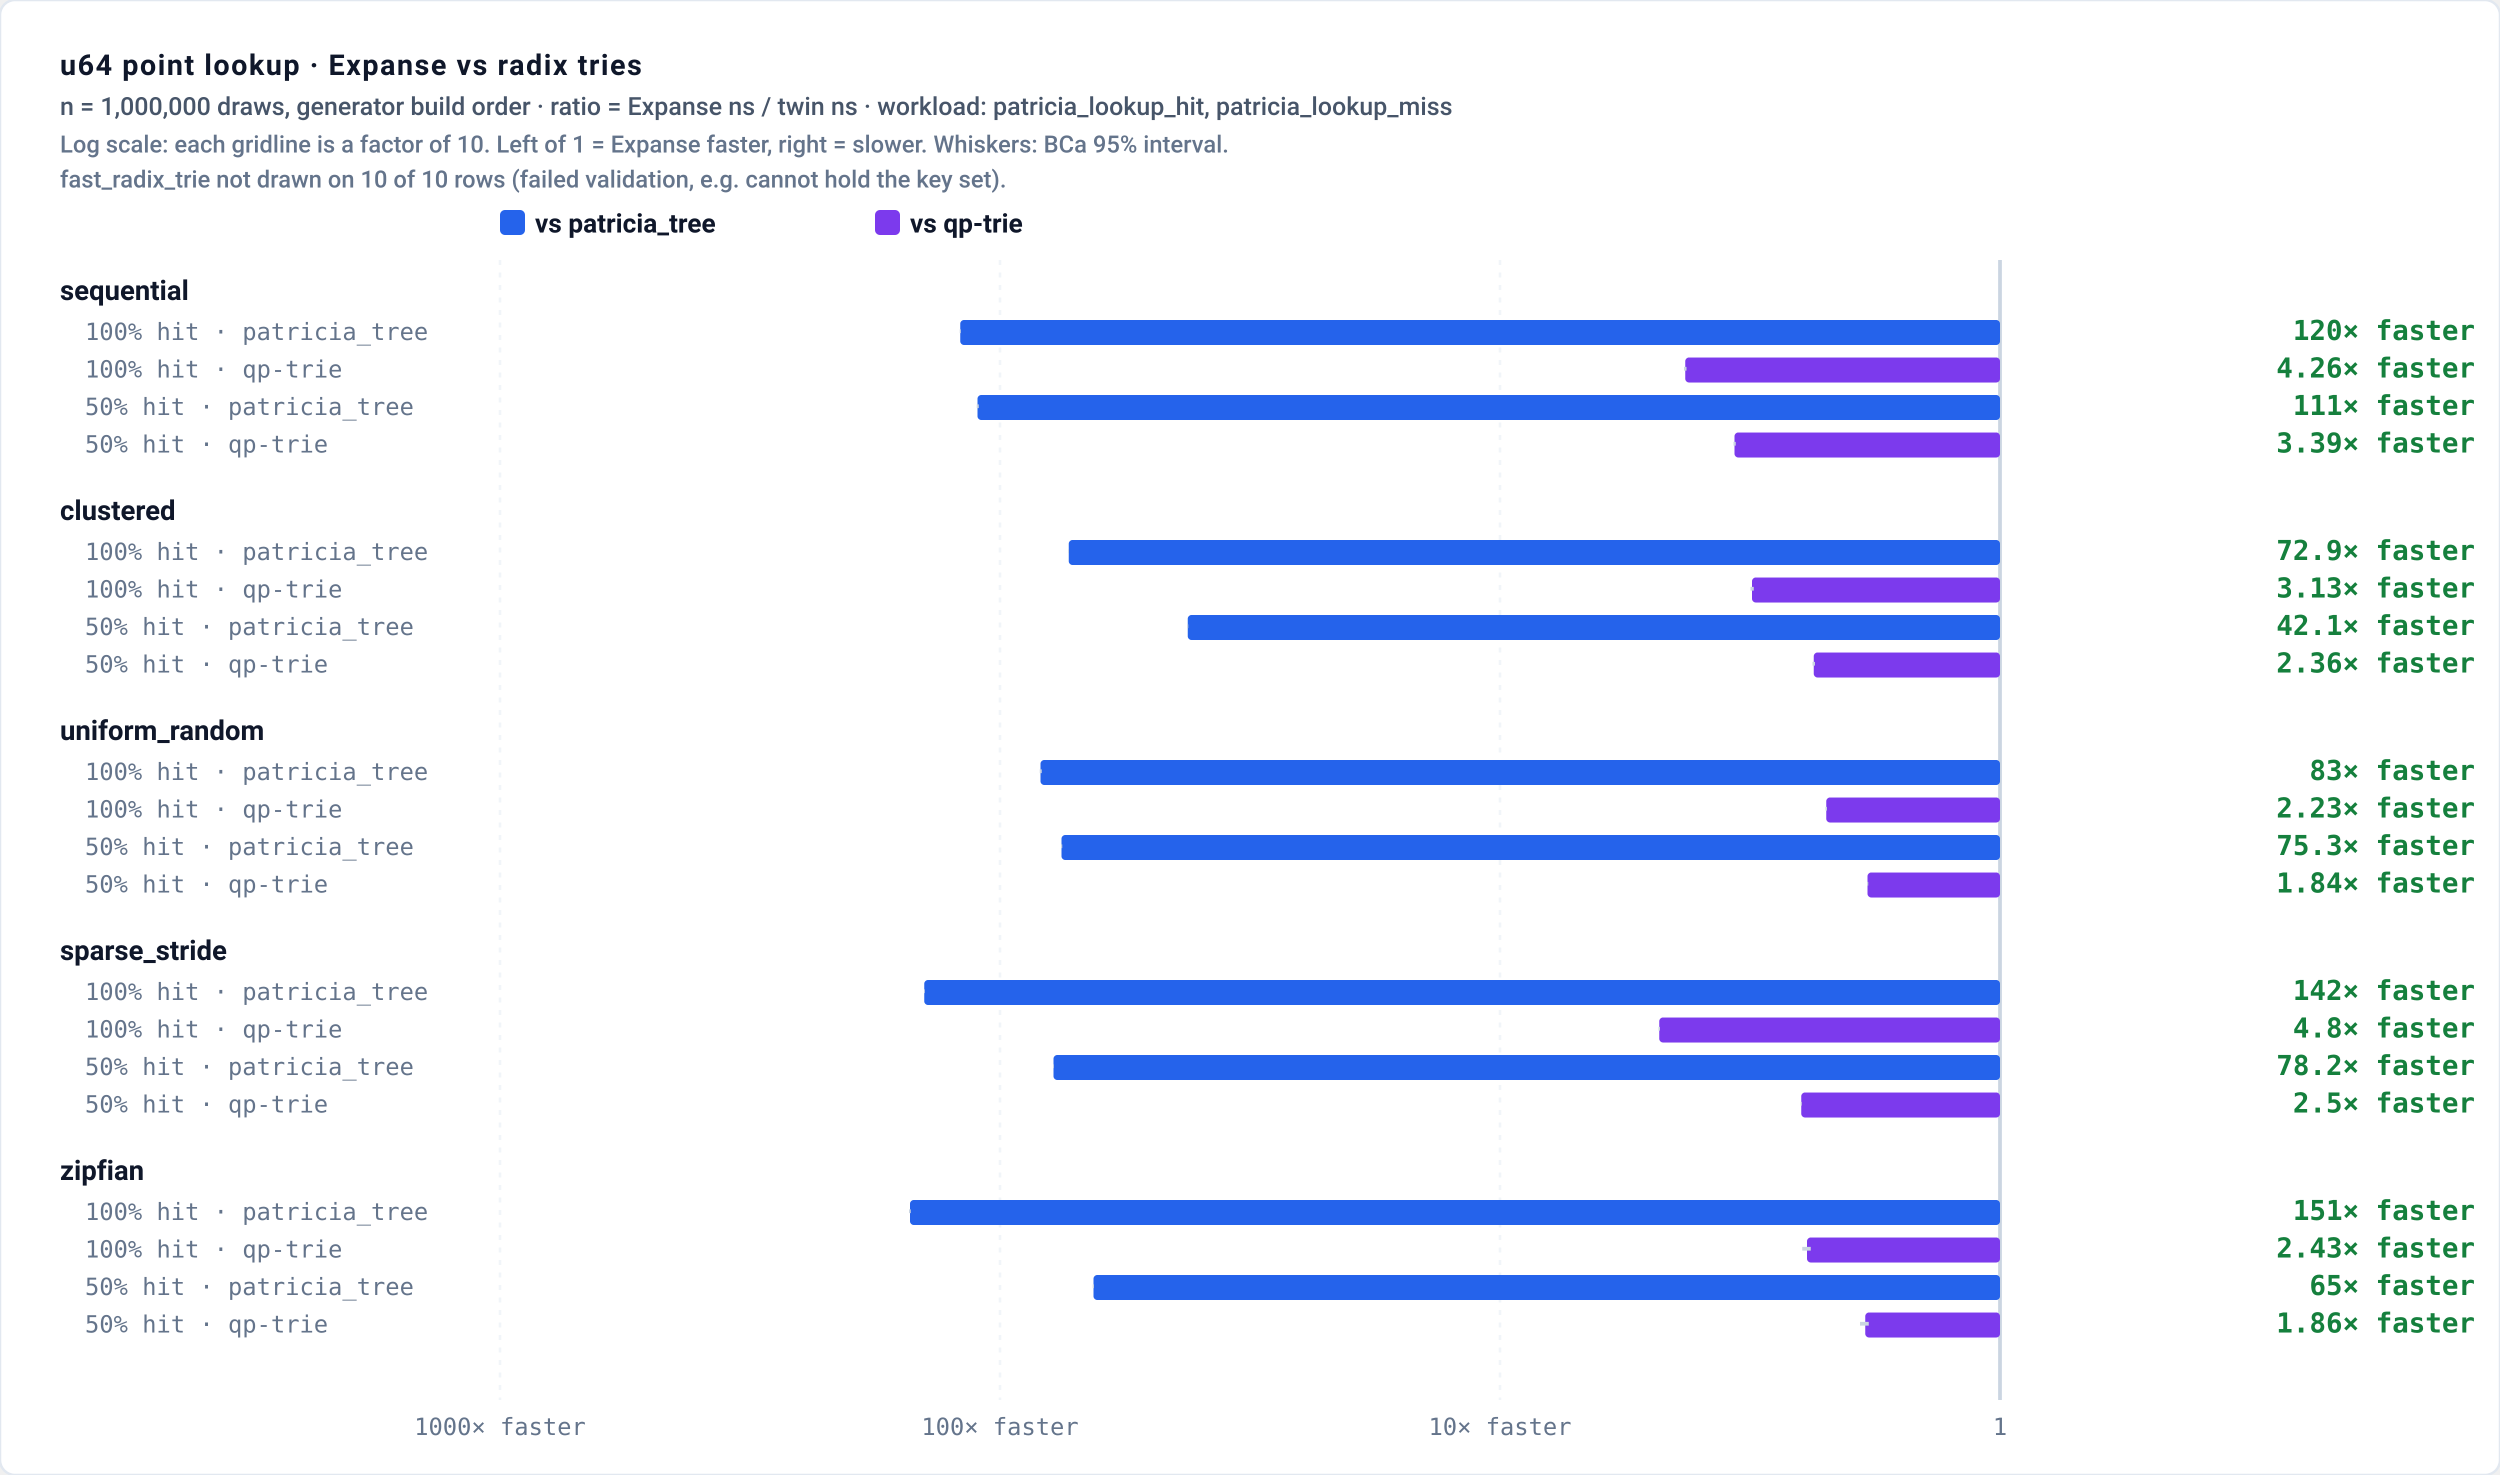
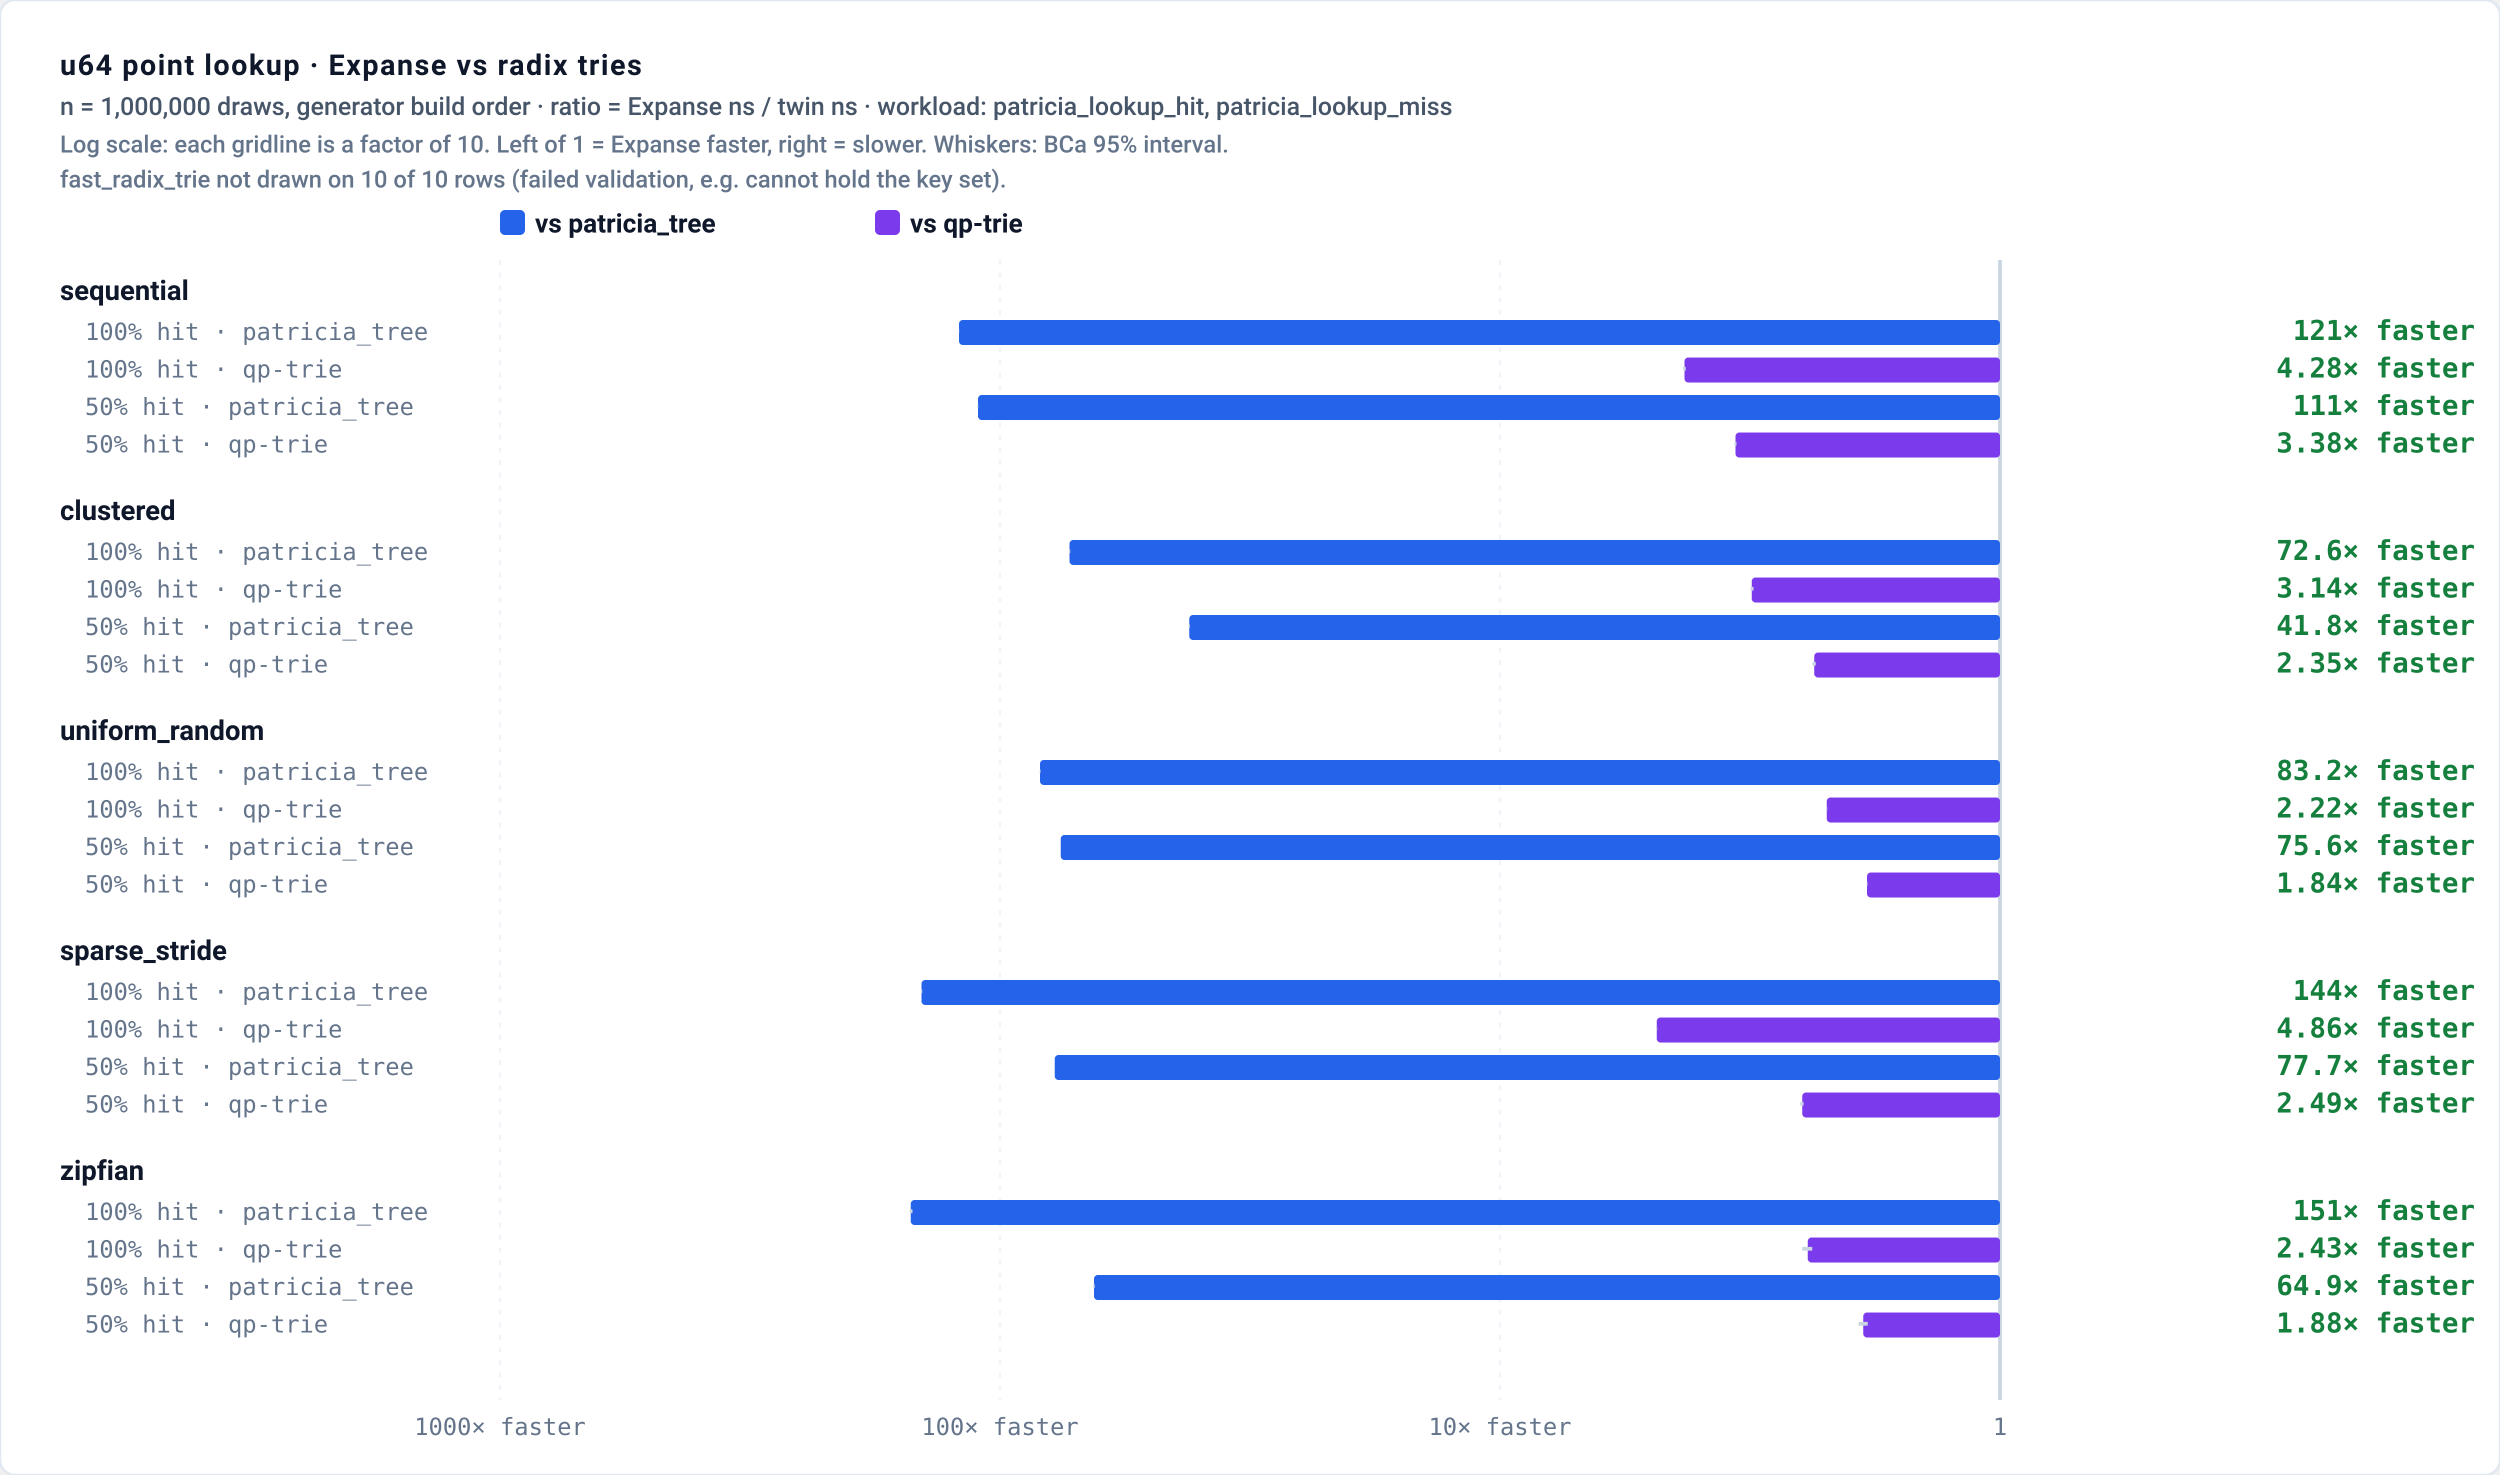
<svg xmlns="http://www.w3.org/2000/svg" role="img" viewBox="0 0 1000 590" width="100%" height="100%">
  <defs>
    <style>
      .bg { fill: #ffffff; }
      .border { stroke: #e2e8f0; stroke-width: 1px; fill: none; }
      .grid { stroke: #f1f5f9; stroke-width: 1px; stroke-dasharray: 2,3; }
      .axis { stroke: #cbd5e1; stroke-width: 1.5px; }
      .divider { stroke: #e2e8f0; stroke-width: 1px; }

      .t-title { font-family: -apple-system, BlinkMacSystemFont, "Segoe UI", Roboto, Helvetica, Arial, sans-serif; font-size: 11.5px; font-weight: 700; letter-spacing: 0.6px; fill: #0f172a; text-transform: uppercase; }
      .t-sub { font-family: -apple-system, BlinkMacSystemFont, "Segoe UI", Roboto, Helvetica, Arial, sans-serif; font-size: 10px; font-weight: 500; fill: #475569; }
      .t-unit { font-family: ui-monospace, SFMono-Regular, Menlo, Monaco, Consolas, monospace; font-size: 10px; font-weight: 600; fill: #475569; }
      .t-axis-label { font-family: ui-monospace, SFMono-Regular, Menlo, Monaco, Consolas, monospace; font-size: 9.5px; font-weight: 500; fill: #64748b; }
      .t-bar-label { font-family: -apple-system, BlinkMacSystemFont, "Segoe UI", Roboto, Helvetica, Arial, sans-serif; font-size: 11px; font-weight: 700; fill: #0f172a; }
      .t-legend { font-family: -apple-system, BlinkMacSystemFont, "Segoe UI", Roboto, Helvetica, Arial, sans-serif; font-size: 10.5px; font-weight: 600; fill: #0f172a; }

      .t-val-accent { font-family: ui-monospace, SFMono-Regular, Menlo, Monaco, Consolas, monospace; font-size: 11px; font-weight: 700; fill: #15803d; }
      .t-val-blue { font-family: ui-monospace, SFMono-Regular, Menlo, Monaco, Consolas, monospace; font-size: 11px; font-weight: 600; fill: #2563eb; }
      .t-val-loss { font-family: ui-monospace, SFMono-Regular, Menlo, Monaco, Consolas, monospace; font-size: 11px; font-weight: 700; fill: #b45309; }
      .t-note { font-family: -apple-system, BlinkMacSystemFont, "Segoe UI", Roboto, Helvetica, Arial, sans-serif; font-size: 9.5px; font-weight: 500; fill: #64748b; }

      .b-expanse { fill: #16a34a; }
      .b-art { fill: #2563eb; }
      .b-patricia { fill: #2563eb; }
      .b-radix { fill: #d97706; }
      .b-qp { fill: #7c3aed; }
      .b-btree { fill: #d97706; }
      .b-hashmap { fill: #7c3aed; }

      .badge-win { fill: #dcfce7; stroke: #86efac; stroke-width: 1px; }
      .badge-win-text { font-family: ui-monospace, SFMono-Regular, Menlo, Monaco, Consolas, monospace; font-size: 9.5px; font-weight: 700; fill: #15803d; text-anchor: middle; }
      .badge-loss { fill: #fef3c7; stroke: #fcd34d; stroke-width: 1px; }
      .badge-loss-text { font-family: ui-monospace, SFMono-Regular, Menlo, Monaco, Consolas, monospace; font-size: 9.5px; font-weight: 700; fill: #b45309; text-anchor: middle; }

      @media (prefers-color-scheme: dark) {
        .bg { fill: #0d1117; }
        .border { stroke: #30363d; }
        .grid { stroke: #21262d; }
        .axis { stroke: #484f58; }
        .divider { stroke: #21262d; }
        .t-title { fill: #f0f6fc; }
        .t-sub { fill: #94a3b8; }
        .t-unit { fill: #94a3b8; }
        .t-axis-label { fill: #94a3b8; }
        .t-bar-label { fill: #f8fafc; }
        .t-legend { fill: #f8fafc; }
        .t-val-accent { fill: #4ade80; }
        .t-val-blue { fill: #38bdf8; }
        .t-note { fill: #94a3b8; }
        .t-val-loss { fill: #fbbf24; }
        .b-expanse { fill: #22c55e; }
        .b-art { fill: #3b82f6; }
        .b-patricia { fill: #3b82f6; }
        .b-radix { fill: #f59e0b; }
        .b-qp { fill: #a855f7; }
        .b-btree { fill: #f59e0b; }
        .b-hashmap { fill: #a855f7; }
        .badge-win { fill: #052e16; stroke: #166534; }
        .badge-win-text { fill: #4ade80; }
        .badge-loss { fill: #451a03; stroke: #92400e; }
        .badge-loss-text { fill: #fbbf24; }
      }

      :root[data-theme="dark"] .bg, [data-theme="dark"] .bg { fill: #0d1117; }
      :root[data-theme="dark"] .border, [data-theme="dark"] .border { stroke: #30363d; }
      :root[data-theme="dark"] .grid, [data-theme="dark"] .grid { stroke: #21262d; }
      :root[data-theme="dark"] .axis, [data-theme="dark"] .axis { stroke: #484f58; }
      :root[data-theme="dark"] .divider, [data-theme="dark"] .divider { stroke: #21262d; }
      :root[data-theme="dark"] .t-title, [data-theme="dark"] .t-title { fill: #f0f6fc; }
      :root[data-theme="dark"] .t-sub, [data-theme="dark"] .t-sub { fill: #94a3b8; }
      :root[data-theme="dark"] .t-unit, [data-theme="dark"] .t-unit { fill: #94a3b8; }
      :root[data-theme="dark"] .t-axis-label, [data-theme="dark"] .t-axis-label { fill: #94a3b8; }
      :root[data-theme="dark"] .t-bar-label, [data-theme="dark"] .t-bar-label { fill: #f8fafc; }
      :root[data-theme="dark"] .t-legend, [data-theme="dark"] .t-legend { fill: #f8fafc; }
      :root[data-theme="dark"] .t-val-accent, [data-theme="dark"] .t-val-accent { fill: #4ade80; }
      :root[data-theme="dark"] .t-val-blue, [data-theme="dark"] .t-val-blue { fill: #38bdf8; }
      :root[data-theme="dark"] .t-note, [data-theme="dark"] .t-note { fill: #94a3b8; }
      :root[data-theme="dark"] .t-val-loss, [data-theme="dark"] .t-val-loss { fill: #fbbf24; }
      :root[data-theme="dark"] .b-expanse, [data-theme="dark"] .b-expanse { fill: #22c55e; }
      :root[data-theme="dark"] .b-art, [data-theme="dark"] .b-art { fill: #3b82f6; }
      :root[data-theme="dark"] .b-patricia, [data-theme="dark"] .b-patricia { fill: #3b82f6; }
      :root[data-theme="dark"] .b-radix, [data-theme="dark"] .b-radix { fill: #f59e0b; }
      :root[data-theme="dark"] .b-qp, [data-theme="dark"] .b-qp { fill: #a855f7; }
      :root[data-theme="dark"] .b-btree, [data-theme="dark"] .b-btree { fill: #f59e0b; }
      :root[data-theme="dark"] .b-hashmap, [data-theme="dark"] .b-hashmap { fill: #a855f7; }
      :root[data-theme="dark"] .badge-win, [data-theme="dark"] .badge-win { fill: #052e16; stroke: #166534; }
      :root[data-theme="dark"] .badge-win-text, [data-theme="dark"] .badge-win-text { fill: #4ade80; }
      :root[data-theme="dark"] .badge-loss, [data-theme="dark"] .badge-loss { fill: #451a03; stroke: #92400e; }
      :root[data-theme="dark"] .badge-loss-text, [data-theme="dark"] .badge-loss-text { fill: #fbbf24; }
    </style>
  </defs>
  <rect width="100%" height="100%" class="bg" rx="6" />
  <rect width="100%" height="100%" class="border" rx="6" />
  <text x="24" y="30" class="t-title">u64 point lookup · Expanse vs radix tries</text>
  <text x="24" y="46" class="t-sub">n = 1,000,000 draws, generator build order · ratio = Expanse ns / twin ns · workload: patricia_lookup_hit, patricia_lookup_miss</text>
  <text x="24" y="61" class="t-note">Log scale: each gridline is a factor of 10. Left of 1 = Expanse faster, right = slower. Whiskers: BCa 95% interval.</text>
  <text x="24" y="75" class="t-note">fast_radix_trie not drawn on 10 of 10 rows (failed validation, e.g. cannot hold the key set).</text>
  <rect x="200" y="84" width="10" height="10" rx="2" class="b-patricia" />
  <text x="214" y="93" class="t-legend">vs patricia_tree</text>
  <rect x="350" y="84" width="10" height="10" rx="2" class="b-qp" />
  <text x="364" y="93" class="t-legend">vs qp-trie</text>
  <line x1="200.0" y1="104" x2="200.0" y2="560" class="grid" />
  <text x="200.0" y="574" class="t-axis-label" text-anchor="middle">1000× faster</text>
  <line x1="400.0" y1="104" x2="400.0" y2="560" class="grid" />
  <text x="400.0" y="574" class="t-axis-label" text-anchor="middle">100× faster</text>
  <line x1="600.0" y1="104" x2="600.0" y2="560" class="grid" />
  <text x="600.0" y="574" class="t-axis-label" text-anchor="middle">10× faster</text>
  <line x1="800.0" y1="104" x2="800.0" y2="560" class="axis" />
  <text x="800.0" y="574" class="t-axis-label" text-anchor="middle">1</text>
  <text x="24" y="120" class="t-bar-label">sequential</text>
  <text x="34" y="136" class="t-axis-label">100% hit · patricia_tree</text>
-   <rect x="384.1" y="128" width="415.9" height="10" rx="1.5" class="b-patricia" />
-   <line x1="383.9" y1="132.5" x2="384.3" y2="132.5" class="axis" />
-   <text x="990" y="136" class="t-val-accent" text-anchor="end">120× faster</text>
+   <rect x="383.6" y="128" width="416.4" height="10" rx="1.5" class="b-patricia" />
+   <line x1="383.5" y1="132.5" x2="383.7" y2="132.5" class="axis" />
+   <text x="990" y="136" class="t-val-accent" text-anchor="end">121× faster</text>
  <text x="34" y="151" class="t-axis-label">100% hit · qp-trie</text>
-   <rect x="674.1" y="143" width="125.9" height="10" rx="1.5" class="b-qp" />
-   <line x1="673.6" y1="147.5" x2="674.6" y2="147.5" class="axis" />
-   <text x="990" y="151" class="t-val-accent" text-anchor="end">4.26× faster</text>
+   <rect x="673.8" y="143" width="126.2" height="10" rx="1.5" class="b-qp" />
+   <line x1="673.3" y1="147.5" x2="674.3" y2="147.5" class="axis" />
+   <text x="990" y="151" class="t-val-accent" text-anchor="end">4.28× faster</text>
  <text x="34" y="166" class="t-axis-label">50% hit · patricia_tree</text>
-   <rect x="391.0" y="158" width="409.0" height="10" rx="1.5" class="b-patricia" />
-   <line x1="390.7" y1="162.5" x2="391.5" y2="162.5" class="axis" />
+   <rect x="391.2" y="158" width="408.8" height="10" rx="1.5" class="b-patricia" />
+   <line x1="391.0" y1="162.5" x2="391.3" y2="162.5" class="axis" />
  <text x="990" y="166" class="t-val-accent" text-anchor="end">111× faster</text>
  <text x="34" y="181" class="t-axis-label">50% hit · qp-trie</text>
-   <rect x="693.8" y="173" width="106.2" height="10" rx="1.5" class="b-qp" />
-   <line x1="693.4" y1="177.5" x2="694.3" y2="177.5" class="axis" />
-   <text x="990" y="181" class="t-val-accent" text-anchor="end">3.39× faster</text>
+   <rect x="694.2" y="173" width="105.8" height="10" rx="1.5" class="b-qp" />
+   <line x1="693.8" y1="177.5" x2="694.6" y2="177.5" class="axis" />
+   <text x="990" y="181" class="t-val-accent" text-anchor="end">3.38× faster</text>
  <text x="24" y="208" class="t-bar-label">clustered</text>
  <text x="34" y="224" class="t-axis-label">100% hit · patricia_tree</text>
-   <rect x="427.5" y="216" width="372.5" height="10" rx="1.5" class="b-patricia" />
-   <line x1="427.3" y1="220.5" x2="427.6" y2="220.5" class="axis" />
-   <text x="990" y="224" class="t-val-accent" text-anchor="end">72.9× faster</text>
+   <rect x="427.8" y="216" width="372.2" height="10" rx="1.5" class="b-patricia" />
+   <line x1="427.6" y1="220.5" x2="428.1" y2="220.5" class="axis" />
+   <text x="990" y="224" class="t-val-accent" text-anchor="end">72.6× faster</text>
  <text x="34" y="239" class="t-axis-label">100% hit · qp-trie</text>
-   <rect x="700.8" y="231" width="99.2" height="10" rx="1.5" class="b-qp" />
-   <line x1="700.2" y1="235.5" x2="701.5" y2="235.5" class="axis" />
-   <text x="990" y="239" class="t-val-accent" text-anchor="end">3.13× faster</text>
+   <rect x="700.7" y="231" width="99.3" height="10" rx="1.5" class="b-qp" />
+   <line x1="700.2" y1="235.5" x2="701.4" y2="235.5" class="axis" />
+   <text x="990" y="239" class="t-val-accent" text-anchor="end">3.14× faster</text>
  <text x="34" y="254" class="t-axis-label">50% hit · patricia_tree</text>
-   <rect x="475.1" y="246" width="324.9" height="10" rx="1.5" class="b-patricia" />
-   <line x1="474.9" y1="250.5" x2="475.3" y2="250.5" class="axis" />
-   <text x="990" y="254" class="t-val-accent" text-anchor="end">42.1× faster</text>
+   <rect x="475.7" y="246" width="324.3" height="10" rx="1.5" class="b-patricia" />
+   <line x1="475.5" y1="250.5" x2="475.9" y2="250.5" class="axis" />
+   <text x="990" y="254" class="t-val-accent" text-anchor="end">41.8× faster</text>
  <text x="34" y="269" class="t-axis-label">50% hit · qp-trie</text>
-   <rect x="725.5" y="261" width="74.5" height="10" rx="1.5" class="b-qp" />
-   <line x1="725.0" y1="265.5" x2="726.0" y2="265.5" class="axis" />
-   <text x="990" y="269" class="t-val-accent" text-anchor="end">2.36× faster</text>
+   <rect x="725.7" y="261" width="74.3" height="10" rx="1.5" class="b-qp" />
+   <line x1="725.0" y1="265.5" x2="726.3" y2="265.5" class="axis" />
+   <text x="990" y="269" class="t-val-accent" text-anchor="end">2.35× faster</text>
  <text x="24" y="296" class="t-bar-label">uniform_random</text>
  <text x="34" y="312" class="t-axis-label">100% hit · patricia_tree</text>
-   <rect x="416.2" y="304" width="383.8" height="10" rx="1.5" class="b-patricia" />
-   <line x1="415.9" y1="308.5" x2="416.7" y2="308.5" class="axis" />
-   <text x="990" y="312" class="t-val-accent" text-anchor="end">83× faster</text>
+   <rect x="416.0" y="304" width="384.0" height="10" rx="1.5" class="b-patricia" />
+   <line x1="415.9" y1="308.5" x2="416.2" y2="308.5" class="axis" />
+   <text x="990" y="312" class="t-val-accent" text-anchor="end">83.2× faster</text>
  <text x="34" y="327" class="t-axis-label">100% hit · qp-trie</text>
-   <rect x="730.5" y="319" width="69.5" height="10" rx="1.5" class="b-qp" />
-   <line x1="730.2" y1="323.5" x2="730.8" y2="323.5" class="axis" />
-   <text x="990" y="327" class="t-val-accent" text-anchor="end">2.23× faster</text>
+   <rect x="730.7" y="319" width="69.3" height="10" rx="1.5" class="b-qp" />
+   <line x1="730.5" y1="323.5" x2="730.9" y2="323.5" class="axis" />
+   <text x="990" y="327" class="t-val-accent" text-anchor="end">2.22× faster</text>
  <text x="34" y="342" class="t-axis-label">50% hit · patricia_tree</text>
-   <rect x="424.6" y="334" width="375.4" height="10" rx="1.5" class="b-patricia" />
-   <line x1="424.4" y1="338.5" x2="424.9" y2="338.5" class="axis" />
-   <text x="990" y="342" class="t-val-accent" text-anchor="end">75.3× faster</text>
+   <rect x="424.3" y="334" width="375.7" height="10" rx="1.5" class="b-patricia" />
+   <line x1="424.1" y1="338.5" x2="424.4" y2="338.5" class="axis" />
+   <text x="990" y="342" class="t-val-accent" text-anchor="end">75.6× faster</text>
  <text x="34" y="357" class="t-axis-label">50% hit · qp-trie</text>
-   <rect x="747.0" y="349" width="53.0" height="10" rx="1.5" class="b-qp" />
-   <line x1="746.8" y1="353.5" x2="747.3" y2="353.5" class="axis" />
+   <rect x="746.8" y="349" width="53.2" height="10" rx="1.5" class="b-qp" />
+   <line x1="746.7" y1="353.5" x2="747.0" y2="353.5" class="axis" />
  <text x="990" y="357" class="t-val-accent" text-anchor="end">1.84× faster</text>
  <text x="24" y="384" class="t-bar-label">sparse_stride</text>
  <text x="34" y="400" class="t-axis-label">100% hit · patricia_tree</text>
-   <rect x="369.7" y="392" width="430.3" height="10" rx="1.5" class="b-patricia" />
-   <line x1="369.6" y1="396.5" x2="369.9" y2="396.5" class="axis" />
-   <text x="990" y="400" class="t-val-accent" text-anchor="end">142× faster</text>
+   <rect x="368.6" y="392" width="431.4" height="10" rx="1.5" class="b-patricia" />
+   <line x1="368.4" y1="396.5" x2="368.9" y2="396.5" class="axis" />
+   <text x="990" y="400" class="t-val-accent" text-anchor="end">144× faster</text>
  <text x="34" y="415" class="t-axis-label">100% hit · qp-trie</text>
-   <rect x="663.7" y="407" width="136.3" height="10" rx="1.5" class="b-qp" />
-   <line x1="663.4" y1="411.5" x2="664.0" y2="411.5" class="axis" />
-   <text x="990" y="415" class="t-val-accent" text-anchor="end">4.8× faster</text>
+   <rect x="662.7" y="407" width="137.3" height="10" rx="1.5" class="b-qp" />
+   <line x1="662.5" y1="411.5" x2="662.9" y2="411.5" class="axis" />
+   <text x="990" y="415" class="t-val-accent" text-anchor="end">4.86× faster</text>
  <text x="34" y="430" class="t-axis-label">50% hit · patricia_tree</text>
-   <rect x="421.4" y="422" width="378.6" height="10" rx="1.5" class="b-patricia" />
-   <line x1="421.2" y1="426.5" x2="421.5" y2="426.5" class="axis" />
-   <text x="990" y="430" class="t-val-accent" text-anchor="end">78.2× faster</text>
+   <rect x="421.9" y="422" width="378.1" height="10" rx="1.5" class="b-patricia" />
+   <line x1="421.7" y1="426.5" x2="422.0" y2="426.5" class="axis" />
+   <text x="990" y="430" class="t-val-accent" text-anchor="end">77.7× faster</text>
  <text x="34" y="445" class="t-axis-label">50% hit · qp-trie</text>
-   <rect x="720.5" y="437" width="79.5" height="10" rx="1.5" class="b-qp" />
-   <line x1="720.3" y1="441.5" x2="720.7" y2="441.5" class="axis" />
-   <text x="990" y="445" class="t-val-accent" text-anchor="end">2.5× faster</text>
+   <rect x="720.9" y="437" width="79.1" height="10" rx="1.5" class="b-qp" />
+   <line x1="720.1" y1="441.5" x2="721.4" y2="441.5" class="axis" />
+   <text x="990" y="445" class="t-val-accent" text-anchor="end">2.49× faster</text>
  <text x="24" y="472" class="t-bar-label">zipfian</text>
  <text x="34" y="488" class="t-axis-label">100% hit · patricia_tree</text>
-   <rect x="364.0" y="480" width="436.0" height="10" rx="1.5" class="b-patricia" />
-   <line x1="363.6" y1="484.5" x2="364.3" y2="484.5" class="axis" />
+   <rect x="364.3" y="480" width="435.7" height="10" rx="1.5" class="b-patricia" />
+   <line x1="363.9" y1="484.5" x2="365.0" y2="484.5" class="axis" />
  <text x="990" y="488" class="t-val-accent" text-anchor="end">151× faster</text>
  <text x="34" y="503" class="t-axis-label">100% hit · qp-trie</text>
-   <rect x="722.8" y="495" width="77.2" height="10" rx="1.5" class="b-qp" />
-   <line x1="720.9" y1="499.5" x2="724.3" y2="499.5" class="axis" />
+   <rect x="723.1" y="495" width="76.9" height="10" rx="1.5" class="b-qp" />
+   <line x1="720.9" y1="499.5" x2="724.9" y2="499.5" class="axis" />
  <text x="990" y="503" class="t-val-accent" text-anchor="end">2.43× faster</text>
  <text x="34" y="518" class="t-axis-label">50% hit · patricia_tree</text>
-   <rect x="437.4" y="510" width="362.6" height="10" rx="1.5" class="b-patricia" />
-   <line x1="437.1" y1="514.5" x2="437.6" y2="514.5" class="axis" />
-   <text x="990" y="518" class="t-val-accent" text-anchor="end">65× faster</text>
+   <rect x="437.6" y="510" width="362.4" height="10" rx="1.5" class="b-patricia" />
+   <line x1="437.3" y1="514.5" x2="437.9" y2="514.5" class="axis" />
+   <text x="990" y="518" class="t-val-accent" text-anchor="end">64.9× faster</text>
  <text x="34" y="533" class="t-axis-label">50% hit · qp-trie</text>
-   <rect x="746.1" y="525" width="53.9" height="10" rx="1.5" class="b-qp" />
-   <line x1="744.0" y1="529.5" x2="747.5" y2="529.5" class="axis" />
-   <text x="990" y="533" class="t-val-accent" text-anchor="end">1.86× faster</text>
+   <rect x="745.3" y="525" width="54.7" height="10" rx="1.5" class="b-qp" />
+   <line x1="743.4" y1="529.5" x2="747.1" y2="529.5" class="axis" />
+   <text x="990" y="533" class="t-val-accent" text-anchor="end">1.88× faster</text>
</svg>
